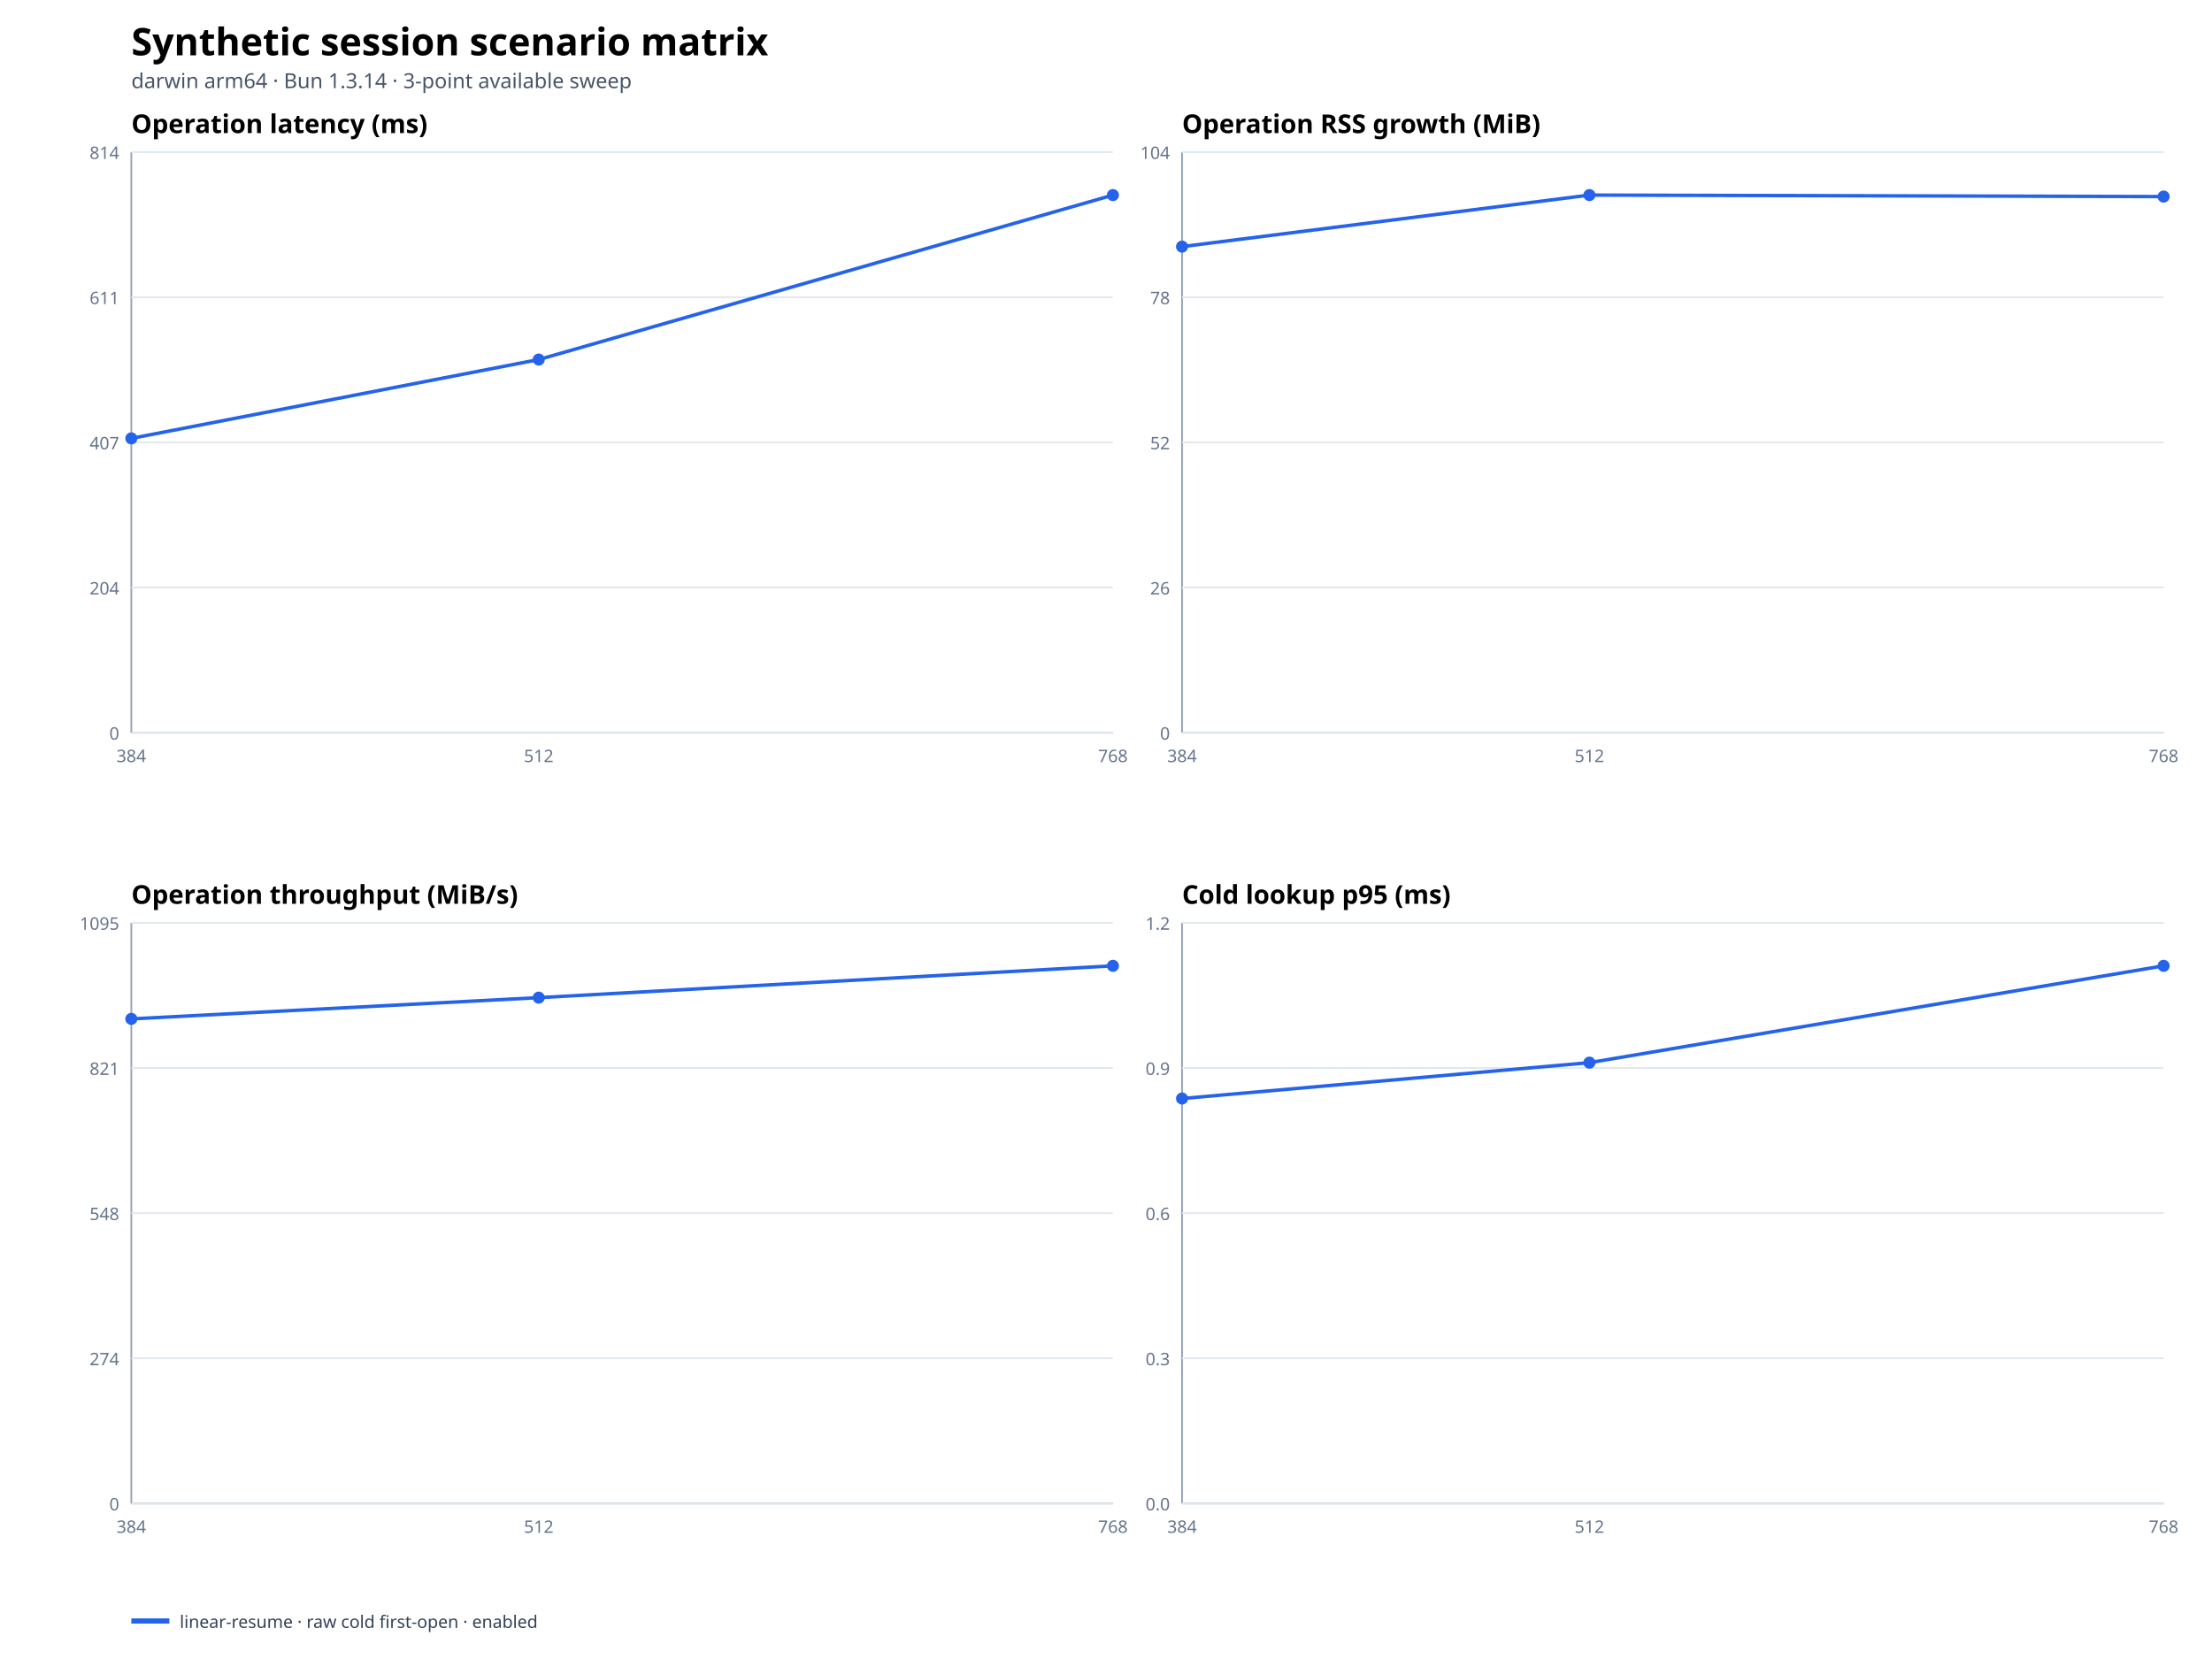
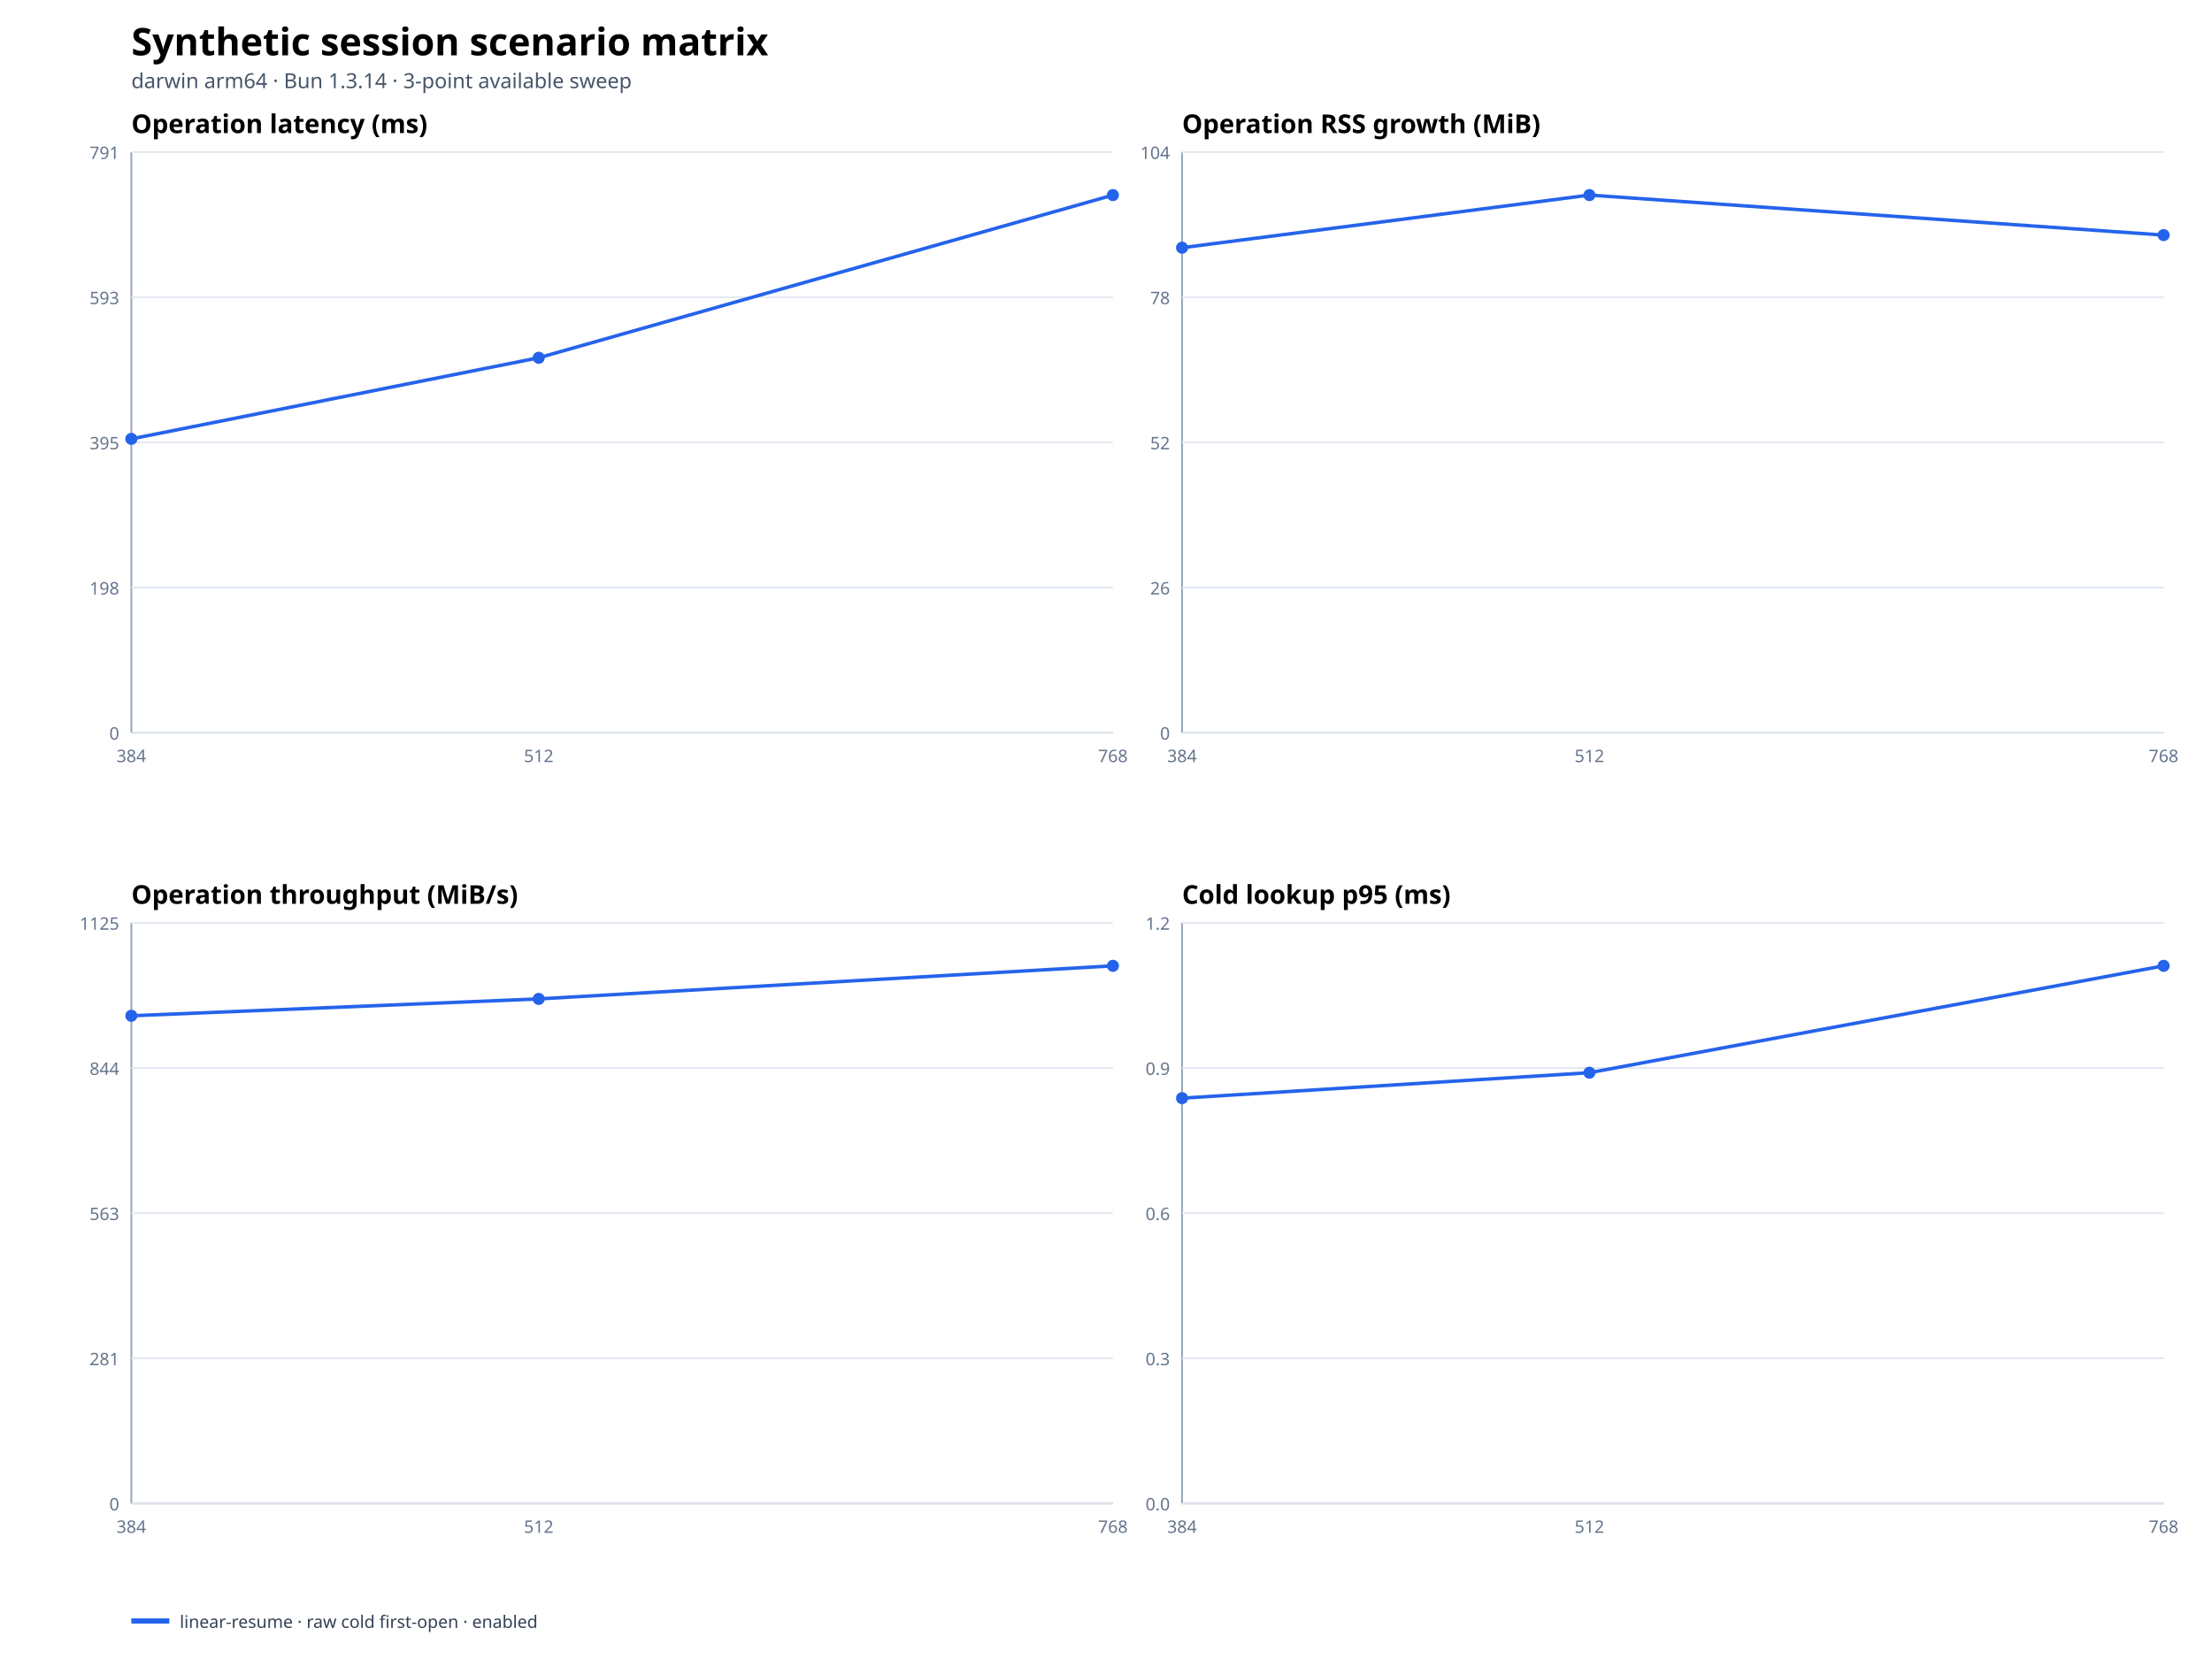
<svg xmlns="http://www.w3.org/2000/svg" width="1280" height="960" viewBox="0 0 1280 960">
  <rect width="100%" height="100%" fill="#ffffff" />
  <text x="76" y="32" font-family="system-ui,sans-serif" font-size="22" font-weight="700">Synthetic session scenario matrix</text>
  <text x="76" y="51" font-family="system-ui,sans-serif" font-size="12" fill="#475569">darwin arm64 · Bun 1.3.14 · 3-point available sweep</text>
  <text x="76" y="77" font-family="system-ui,sans-serif" font-size="15" font-weight="650">Operation latency (ms)</text>
  <line x1="76" y1="424" x2="644" y2="424" stroke="#94a3b8" />
  <line x1="76" y1="88" x2="76" y2="424" stroke="#94a3b8" />
  <line x1="76" y1="424" x2="644" y2="424" stroke="#e2e8f0" />
  <text x="69" y="428" text-anchor="end" font-family="system-ui,sans-serif" font-size="10" fill="#64748b">0</text>
  <line x1="76" y1="340" x2="644" y2="340" stroke="#e2e8f0" />
-   <text x="69" y="344" text-anchor="end" font-family="system-ui,sans-serif" font-size="10" fill="#64748b">204</text>
+   <text x="69" y="344" text-anchor="end" font-family="system-ui,sans-serif" font-size="10" fill="#64748b">198</text>
  <line x1="76" y1="256" x2="644" y2="256" stroke="#e2e8f0" />
-   <text x="69" y="260" text-anchor="end" font-family="system-ui,sans-serif" font-size="10" fill="#64748b">407</text>
+   <text x="69" y="260" text-anchor="end" font-family="system-ui,sans-serif" font-size="10" fill="#64748b">395</text>
  <line x1="76" y1="172" x2="644" y2="172" stroke="#e2e8f0" />
-   <text x="69" y="176" text-anchor="end" font-family="system-ui,sans-serif" font-size="10" fill="#64748b">611</text>
+   <text x="69" y="176" text-anchor="end" font-family="system-ui,sans-serif" font-size="10" fill="#64748b">593</text>
  <line x1="76" y1="88" x2="644" y2="88" stroke="#e2e8f0" />
-   <text x="69" y="92" text-anchor="end" font-family="system-ui,sans-serif" font-size="10" fill="#64748b">814</text>
+   <text x="69" y="92" text-anchor="end" font-family="system-ui,sans-serif" font-size="10" fill="#64748b">791</text>
  <text x="76" y="441" text-anchor="middle" font-family="system-ui,sans-serif" font-size="10" fill="#64748b">384</text>
  <text x="311.741" y="441" text-anchor="middle" font-family="system-ui,sans-serif" font-size="10" fill="#64748b">512</text>
  <text x="644" y="441" text-anchor="middle" font-family="system-ui,sans-serif" font-size="10" fill="#64748b">768</text>
-   <polyline fill="none" stroke="#2563eb" stroke-width="2" points="76,253.672 311.741,208.061 644,112.889" />
-   <circle cx="76" cy="253.672" r="3.5" fill="#2563eb" />
-   <circle cx="311.741" cy="208.061" r="3.5" fill="#2563eb" />
+   <polyline fill="none" stroke="#2563eb" stroke-width="2" points="76,253.973 311.741,207.023 644,112.889" />
+   <circle cx="76" cy="253.973" r="3.5" fill="#2563eb" />
+   <circle cx="311.741" cy="207.023" r="3.5" fill="#2563eb" />
  <circle cx="644" cy="112.889" r="3.5" fill="#2563eb" />
  <text x="684" y="77" font-family="system-ui,sans-serif" font-size="15" font-weight="650">Operation RSS growth (MiB)</text>
  <line x1="684" y1="424" x2="1252" y2="424" stroke="#94a3b8" />
  <line x1="684" y1="88" x2="684" y2="424" stroke="#94a3b8" />
  <line x1="684" y1="424" x2="1252" y2="424" stroke="#e2e8f0" />
  <text x="677" y="428" text-anchor="end" font-family="system-ui,sans-serif" font-size="10" fill="#64748b">0</text>
  <line x1="684" y1="340" x2="1252" y2="340" stroke="#e2e8f0" />
  <text x="677" y="344" text-anchor="end" font-family="system-ui,sans-serif" font-size="10" fill="#64748b">26</text>
  <line x1="684" y1="256" x2="1252" y2="256" stroke="#e2e8f0" />
  <text x="677" y="260" text-anchor="end" font-family="system-ui,sans-serif" font-size="10" fill="#64748b">52</text>
  <line x1="684" y1="172" x2="1252" y2="172" stroke="#e2e8f0" />
  <text x="677" y="176" text-anchor="end" font-family="system-ui,sans-serif" font-size="10" fill="#64748b">78</text>
  <line x1="684" y1="88" x2="1252" y2="88" stroke="#e2e8f0" />
  <text x="677" y="92" text-anchor="end" font-family="system-ui,sans-serif" font-size="10" fill="#64748b">104</text>
  <text x="684" y="441" text-anchor="middle" font-family="system-ui,sans-serif" font-size="10" fill="#64748b">384</text>
  <text x="919.741" y="441" text-anchor="middle" font-family="system-ui,sans-serif" font-size="10" fill="#64748b">512</text>
  <text x="1252" y="441" text-anchor="middle" font-family="system-ui,sans-serif" font-size="10" fill="#64748b">768</text>
-   <polyline fill="none" stroke="#2563eb" stroke-width="2" points="684,142.707 919.741,112.889 1252,113.751" />
-   <circle cx="684" cy="142.707" r="3.5" fill="#2563eb" />
+   <polyline fill="none" stroke="#2563eb" stroke-width="2" points="684,143.336 919.741,112.889 1252,136.041" />
+   <circle cx="684" cy="143.336" r="3.5" fill="#2563eb" />
  <circle cx="919.741" cy="112.889" r="3.5" fill="#2563eb" />
-   <circle cx="1252" cy="113.751" r="3.5" fill="#2563eb" />
+   <circle cx="1252" cy="136.041" r="3.5" fill="#2563eb" />
  <text x="76" y="523" font-family="system-ui,sans-serif" font-size="15" font-weight="650">Operation throughput (MiB/s)</text>
  <line x1="76" y1="870" x2="644" y2="870" stroke="#94a3b8" />
  <line x1="76" y1="534" x2="76" y2="870" stroke="#94a3b8" />
  <line x1="76" y1="870" x2="644" y2="870" stroke="#e2e8f0" />
  <text x="69" y="874" text-anchor="end" font-family="system-ui,sans-serif" font-size="10" fill="#64748b">0</text>
  <line x1="76" y1="786" x2="644" y2="786" stroke="#e2e8f0" />
-   <text x="69" y="790" text-anchor="end" font-family="system-ui,sans-serif" font-size="10" fill="#64748b">274</text>
+   <text x="69" y="790" text-anchor="end" font-family="system-ui,sans-serif" font-size="10" fill="#64748b">281</text>
  <line x1="76" y1="702" x2="644" y2="702" stroke="#e2e8f0" />
-   <text x="69" y="706" text-anchor="end" font-family="system-ui,sans-serif" font-size="10" fill="#64748b">548</text>
+   <text x="69" y="706" text-anchor="end" font-family="system-ui,sans-serif" font-size="10" fill="#64748b">563</text>
  <line x1="76" y1="618" x2="644" y2="618" stroke="#e2e8f0" />
-   <text x="69" y="622" text-anchor="end" font-family="system-ui,sans-serif" font-size="10" fill="#64748b">821</text>
+   <text x="69" y="622" text-anchor="end" font-family="system-ui,sans-serif" font-size="10" fill="#64748b">844</text>
  <line x1="76" y1="534" x2="644" y2="534" stroke="#e2e8f0" />
-   <text x="69" y="538" text-anchor="end" font-family="system-ui,sans-serif" font-size="10" fill="#64748b">1095</text>
+   <text x="69" y="538" text-anchor="end" font-family="system-ui,sans-serif" font-size="10" fill="#64748b">1125</text>
  <text x="76" y="887" text-anchor="middle" font-family="system-ui,sans-serif" font-size="10" fill="#64748b">384</text>
  <text x="311.741" y="887" text-anchor="middle" font-family="system-ui,sans-serif" font-size="10" fill="#64748b">512</text>
  <text x="644" y="887" text-anchor="middle" font-family="system-ui,sans-serif" font-size="10" fill="#64748b">768</text>
-   <polyline fill="none" stroke="#2563eb" stroke-width="2" points="76,589.586 311.741,577.297 644,558.889" />
-   <circle cx="76" cy="589.586" r="3.5" fill="#2563eb" />
-   <circle cx="311.741" cy="577.297" r="3.5" fill="#2563eb" />
+   <polyline fill="none" stroke="#2563eb" stroke-width="2" points="76,587.786 311.741,578.025 644,558.889" />
+   <circle cx="76" cy="587.786" r="3.5" fill="#2563eb" />
+   <circle cx="311.741" cy="578.025" r="3.5" fill="#2563eb" />
  <circle cx="644" cy="558.889" r="3.5" fill="#2563eb" />
  <text x="684" y="523" font-family="system-ui,sans-serif" font-size="15" font-weight="650">Cold lookup p95 (ms)</text>
  <line x1="684" y1="870" x2="1252" y2="870" stroke="#94a3b8" />
  <line x1="684" y1="534" x2="684" y2="870" stroke="#94a3b8" />
  <line x1="684" y1="870" x2="1252" y2="870" stroke="#e2e8f0" />
  <text x="677" y="874" text-anchor="end" font-family="system-ui,sans-serif" font-size="10" fill="#64748b">0.0</text>
  <line x1="684" y1="786" x2="1252" y2="786" stroke="#e2e8f0" />
  <text x="677" y="790" text-anchor="end" font-family="system-ui,sans-serif" font-size="10" fill="#64748b">0.3</text>
  <line x1="684" y1="702" x2="1252" y2="702" stroke="#e2e8f0" />
  <text x="677" y="706" text-anchor="end" font-family="system-ui,sans-serif" font-size="10" fill="#64748b">0.6</text>
  <line x1="684" y1="618" x2="1252" y2="618" stroke="#e2e8f0" />
  <text x="677" y="622" text-anchor="end" font-family="system-ui,sans-serif" font-size="10" fill="#64748b">0.9</text>
  <line x1="684" y1="534" x2="1252" y2="534" stroke="#e2e8f0" />
  <text x="677" y="538" text-anchor="end" font-family="system-ui,sans-serif" font-size="10" fill="#64748b">1.2</text>
  <text x="684" y="887" text-anchor="middle" font-family="system-ui,sans-serif" font-size="10" fill="#64748b">384</text>
  <text x="919.741" y="887" text-anchor="middle" font-family="system-ui,sans-serif" font-size="10" fill="#64748b">512</text>
  <text x="1252" y="887" text-anchor="middle" font-family="system-ui,sans-serif" font-size="10" fill="#64748b">768</text>
-   <polyline fill="none" stroke="#2563eb" stroke-width="2" points="684,635.675 919.741,614.912 1252,558.889" />
-   <circle cx="684" cy="635.675" r="3.5" fill="#2563eb" />
-   <circle cx="919.741" cy="614.912" r="3.5" fill="#2563eb" />
+   <polyline fill="none" stroke="#2563eb" stroke-width="2" points="684,635.461 919.741,620.737 1252,558.889" />
+   <circle cx="684" cy="635.461" r="3.5" fill="#2563eb" />
+   <circle cx="919.741" cy="620.737" r="3.5" fill="#2563eb" />
  <circle cx="1252" cy="558.889" r="3.5" fill="#2563eb" />
  <line x1="76" y1="938" x2="98" y2="938" stroke="#2563eb" stroke-width="3" />
  <text x="104" y="942" font-family="system-ui,sans-serif" font-size="10" fill="#334155">linear-resume · raw cold first-open · enabled</text>
</svg>
